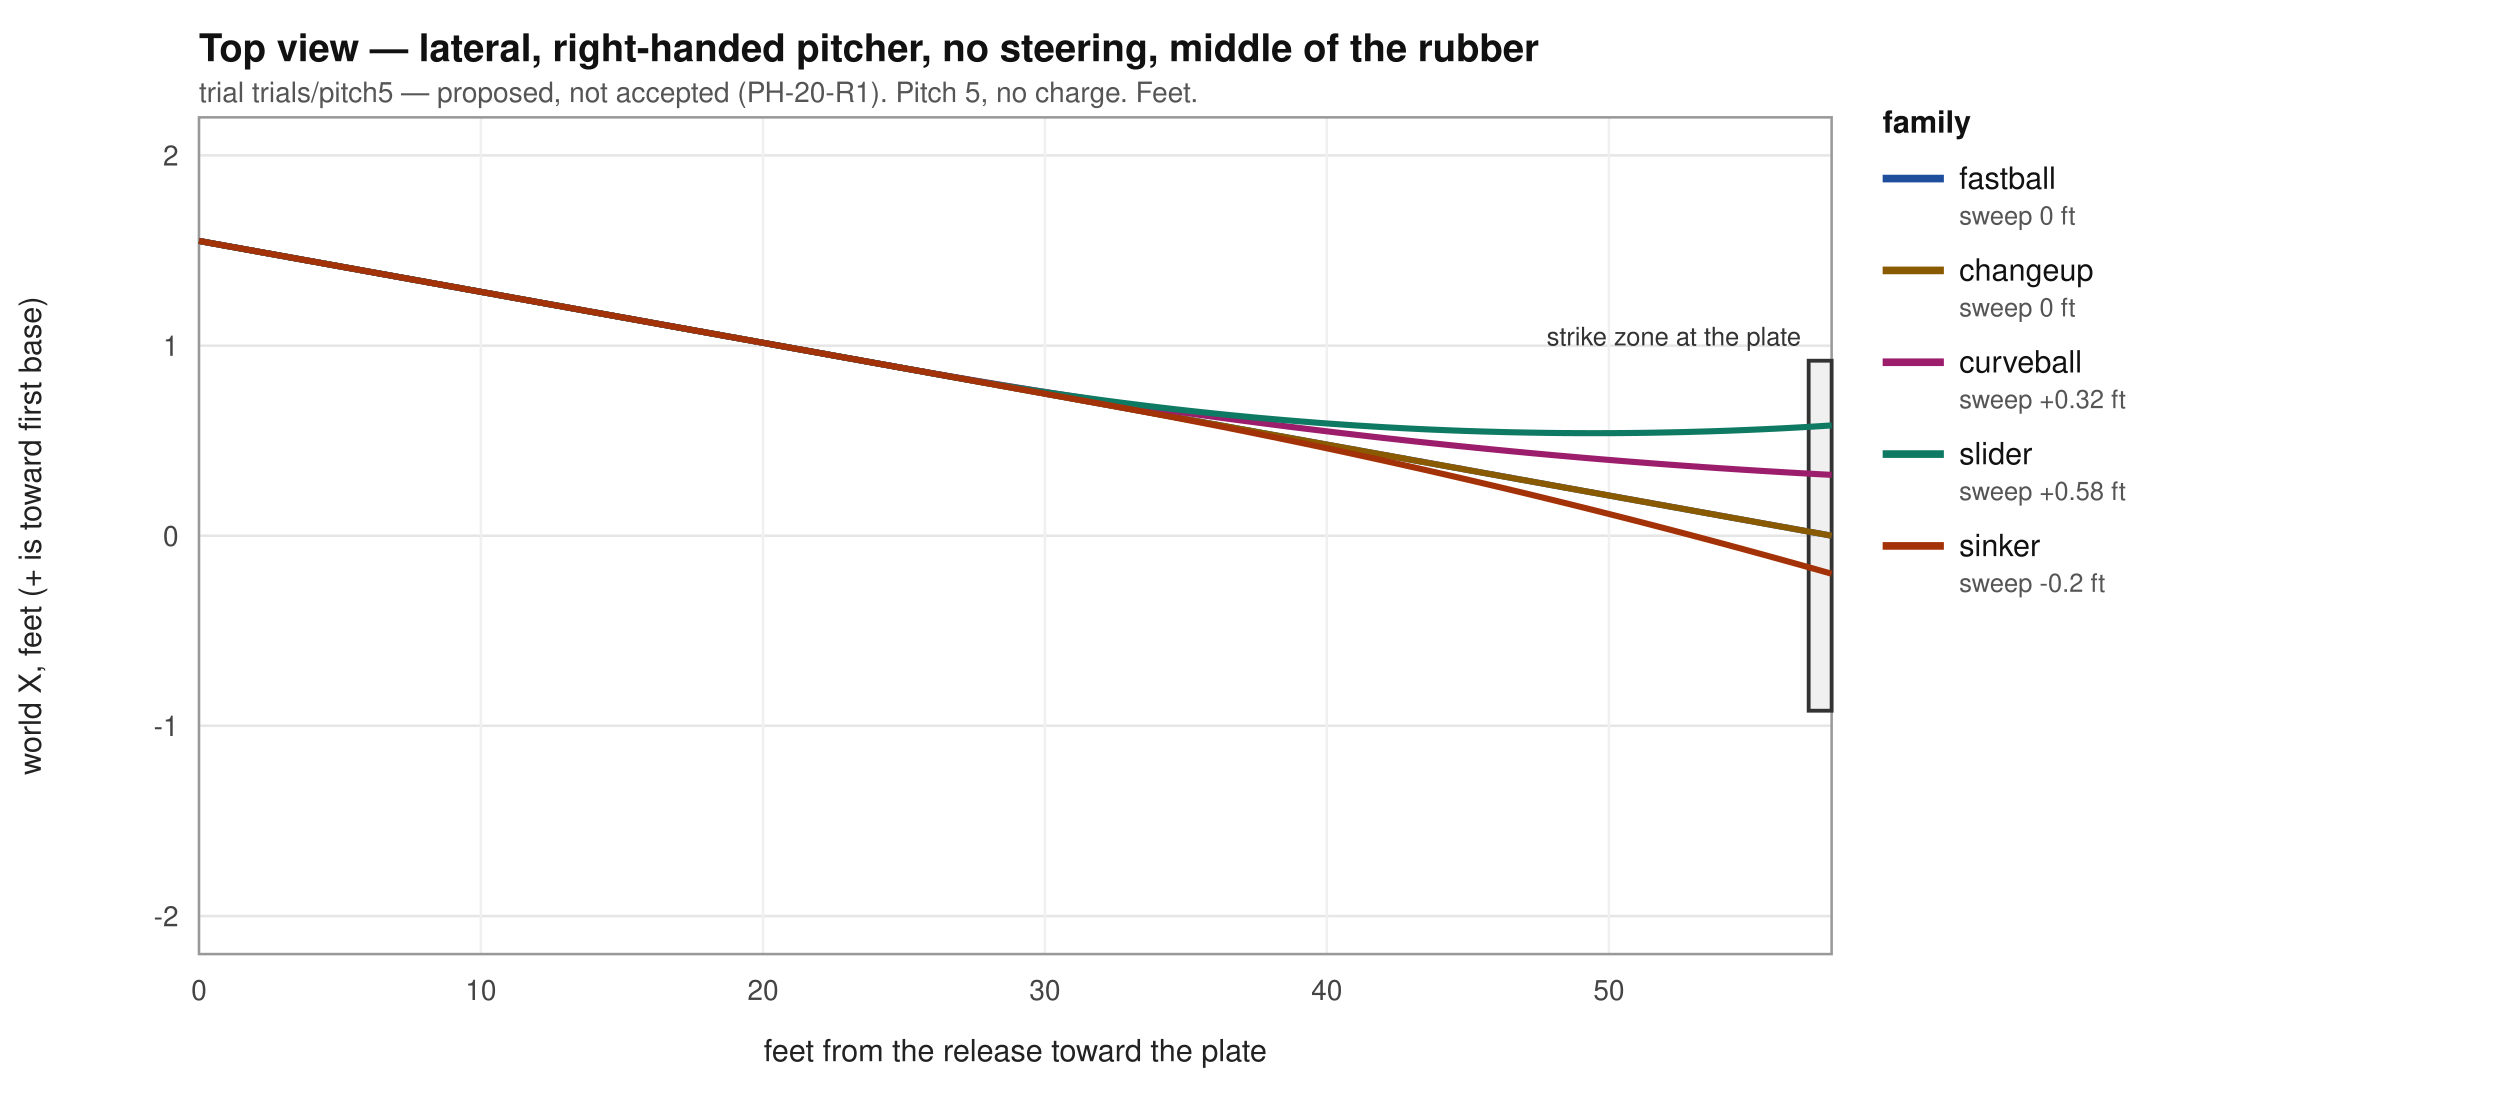
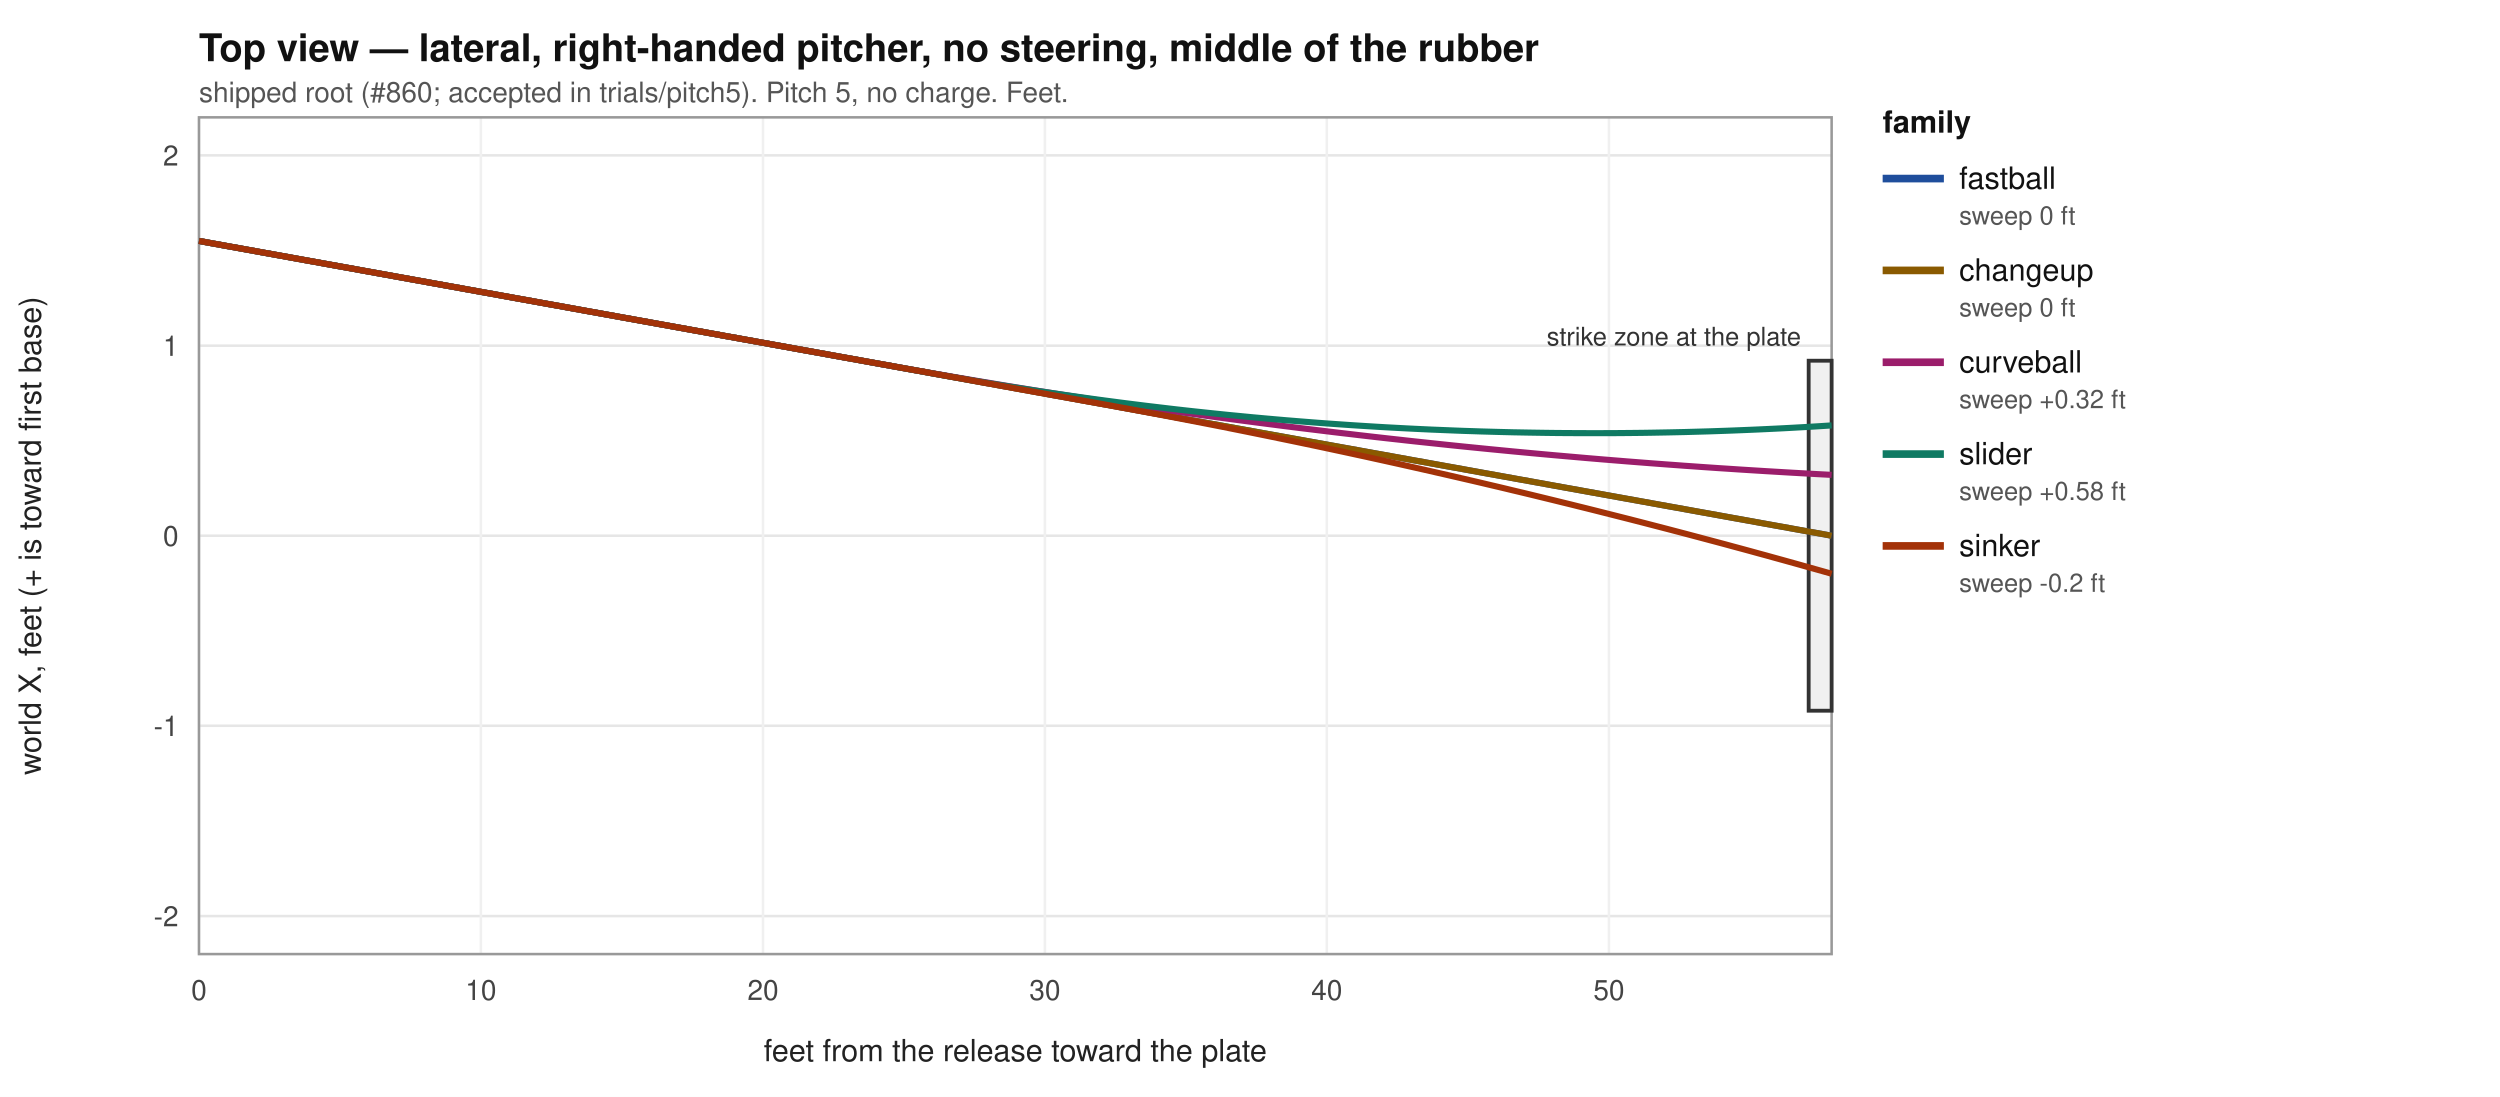
<svg xmlns="http://www.w3.org/2000/svg" width="980" height="430" viewBox="0 0 980 430" font-family="Helvetica, Arial, sans-serif">
  <rect x="0" y="0" width="980" height="430" fill="#ffffff" />
  <text x="78" y="24" font-size="15" font-weight="bold" fill="#111111">Top view — lateral, right-handed pitcher, no steering, middle of the rubber</text>
-   <text x="78" y="40" font-size="11" fill="#555555">trial trials/pitch5 — proposed, not accepted (PH-20-R1). Pitch 5, no charge. Feet.</text>
+   <text x="78" y="40" font-size="11" fill="#555555">shipped root (#860; accepted in trials/pitch5). Pitch 5, no charge. Feet.</text>
  <line x1="78" y1="359.1" x2="718" y2="359.1" stroke="#e6e6e6" stroke-width="1" />
  <text x="70" y="363.1" font-size="11" fill="#444444" text-anchor="end">-2</text>
  <line x1="78" y1="284.5" x2="718" y2="284.5" stroke="#e6e6e6" stroke-width="1" />
  <text x="70" y="288.5" font-size="11" fill="#444444" text-anchor="end">-1</text>
  <line x1="78" y1="210.0" x2="718" y2="210.0" stroke="#e6e6e6" stroke-width="1" />
  <text x="70" y="214.0" font-size="11" fill="#444444" text-anchor="end">0</text>
  <line x1="78" y1="135.5" x2="718" y2="135.5" stroke="#e6e6e6" stroke-width="1" />
  <text x="70" y="139.5" font-size="11" fill="#444444" text-anchor="end">1</text>
  <line x1="78" y1="60.9" x2="718" y2="60.9" stroke="#e6e6e6" stroke-width="1" />
  <text x="70" y="64.9" font-size="11" fill="#444444" text-anchor="end">2</text>
  <line x1="78.0" y1="46" x2="78.0" y2="374" stroke="#f0f0f0" stroke-width="1" />
  <text x="78.0" y="392" font-size="11" fill="#444444" text-anchor="middle">0</text>
  <line x1="188.5" y1="46" x2="188.5" y2="374" stroke="#f0f0f0" stroke-width="1" />
  <text x="188.5" y="392" font-size="11" fill="#444444" text-anchor="middle">10</text>
  <line x1="299.1" y1="46" x2="299.1" y2="374" stroke="#f0f0f0" stroke-width="1" />
  <text x="299.1" y="392" font-size="11" fill="#444444" text-anchor="middle">20</text>
  <line x1="409.6" y1="46" x2="409.6" y2="374" stroke="#f0f0f0" stroke-width="1" />
  <text x="409.6" y="392" font-size="11" fill="#444444" text-anchor="middle">30</text>
  <line x1="520.1" y1="46" x2="520.1" y2="374" stroke="#f0f0f0" stroke-width="1" />
  <text x="520.1" y="392" font-size="11" fill="#444444" text-anchor="middle">40</text>
  <line x1="630.7" y1="46" x2="630.7" y2="374" stroke="#f0f0f0" stroke-width="1" />
  <text x="630.7" y="392" font-size="11" fill="#444444" text-anchor="middle">50</text>
  <rect x="78" y="46" width="640" height="328" fill="none" stroke="#999999" stroke-width="1" />
  <text x="398" y="416" font-size="12" fill="#222222" text-anchor="middle">feet from the release toward the plate</text>
  <text x="16" y="210" font-size="12" fill="#222222" text-anchor="middle" transform="rotate(-90 16 210)">world X, feet (+ is toward first base)</text>
  <rect x="709.0" y="141.4" width="9" height="137.2" fill="#000000" fill-opacity="0.06" stroke="#333333" stroke-width="1.5" />
  <text x="706.0" y="135.4" font-size="10" fill="#333333" text-anchor="end">strike zone at the plate</text>
  <polyline points="78.00,94.45 81.20,95.03 84.40,95.61 87.60,96.19 90.80,96.77 94.00,97.34 97.20,97.92 100.40,98.50 103.60,99.08 106.80,99.65 110.00,100.23 113.20,100.81 116.40,101.39 119.60,101.97 122.80,102.54 126.00,103.12 129.20,103.70 132.40,104.28 135.60,104.85 138.80,105.43 142.00,106.01 145.20,106.59 148.40,107.16 151.60,107.74 154.80,108.32 158.00,108.90 161.20,109.48 164.40,110.05 167.60,110.63 170.80,111.21 174.00,111.79 177.20,112.36 180.40,112.94 183.60,113.52 186.80,114.10 190.00,114.67 193.20,115.25 196.40,115.83 199.60,116.41 202.80,116.99 206.00,117.56 209.20,118.14 212.40,118.72 215.60,119.30 218.80,119.87 222.00,120.45 225.20,121.03 228.40,121.61 231.60,122.19 234.80,122.76 238.00,123.34 241.20,123.92 244.40,124.50 247.60,125.07 250.80,125.65 254.00,126.23 257.20,126.81 260.40,127.39 263.60,127.96 266.80,128.54 270.00,129.12 273.20,129.70 276.40,130.27 279.60,130.85 282.80,131.43 286.00,132.01 289.20,132.58 292.40,133.16 295.60,133.74 298.80,134.32 302.00,134.90 305.20,135.47 308.40,136.05 311.60,136.63 314.80,137.21 318.00,137.78 321.20,138.36 324.40,138.94 327.60,139.52 330.80,140.10 334.00,140.67 337.20,141.25 340.40,141.83 343.60,142.41 346.80,142.98 350.00,143.56 353.20,144.14 356.40,144.72 359.60,145.29 362.80,145.87 366.00,146.45 369.20,147.03 372.40,147.61 375.60,148.18 378.80,148.76 382.00,149.34 385.20,149.92 388.40,150.49 391.60,151.07 394.80,151.65 398.00,152.23 401.20,152.81 404.40,153.38 407.60,153.96 410.80,154.54 414.00,155.12 417.20,155.69 420.40,156.27 423.60,156.85 426.80,157.43 430.00,158.00 433.20,158.58 436.40,159.16 439.60,159.74 442.80,160.32 446.00,160.89 449.20,161.47 452.40,162.05 455.60,162.63 458.80,163.20 462.00,163.78 465.20,164.36 468.40,164.94 471.60,165.51 474.80,166.09 478.00,166.67 481.20,167.25 484.40,167.83 487.60,168.40 490.80,168.98 494.00,169.56 497.20,170.14 500.40,170.71 503.60,171.29 506.80,171.87 510.00,172.45 513.20,173.03 516.40,173.60 519.60,174.18 522.80,174.76 526.00,175.34 529.20,175.91 532.40,176.49 535.60,177.07 538.80,177.65 542.00,178.22 545.20,178.80 548.40,179.38 551.60,179.96 554.80,180.54 558.00,181.11 561.20,181.69 564.40,182.27 567.60,182.85 570.80,183.42 574.00,184.00 577.20,184.58 580.40,185.16 583.60,185.74 586.80,186.31 590.00,186.89 593.20,187.47 596.40,188.05 599.60,188.62 602.80,189.20 606.00,189.78 609.20,190.36 612.40,190.94 615.60,191.51 618.80,192.09 622.00,192.67 625.20,193.25 628.40,193.82 631.60,194.40 634.80,194.98 638.00,195.56 641.20,196.13 644.40,196.71 647.60,197.29 650.80,197.87 654.00,198.45 657.20,199.02 660.40,199.60 663.60,200.18 666.80,200.76 670.00,201.33 673.20,201.91 676.40,202.49 679.60,203.07 682.80,203.64 686.00,204.22 689.20,204.80 692.40,205.38 695.60,205.96 698.80,206.53 702.00,207.11 705.20,207.69 708.40,208.27 711.60,208.84 714.80,209.42 718.00,210.00" fill="none" stroke="#1f4e9c" stroke-width="2.4" stroke-linejoin="round" />
  <polyline points="78.00,94.45 81.20,95.03 84.40,95.61 87.60,96.19 90.80,96.77 94.00,97.34 97.20,97.92 100.40,98.50 103.60,99.08 106.80,99.65 110.00,100.23 113.20,100.81 116.40,101.39 119.60,101.97 122.80,102.54 126.00,103.12 129.20,103.70 132.40,104.28 135.60,104.85 138.80,105.43 142.00,106.01 145.20,106.59 148.40,107.16 151.60,107.74 154.80,108.32 158.00,108.90 161.20,109.48 164.40,110.05 167.60,110.63 170.80,111.21 174.00,111.79 177.20,112.36 180.40,112.94 183.60,113.52 186.80,114.10 190.00,114.67 193.20,115.25 196.40,115.83 199.60,116.41 202.80,116.99 206.00,117.56 209.20,118.14 212.40,118.72 215.60,119.30 218.80,119.87 222.00,120.45 225.20,121.03 228.40,121.61 231.60,122.19 234.80,122.76 238.00,123.34 241.20,123.92 244.40,124.50 247.60,125.07 250.80,125.65 254.00,126.23 257.20,126.81 260.40,127.39 263.60,127.96 266.80,128.54 270.00,129.12 273.20,129.70 276.40,130.27 279.60,130.85 282.80,131.43 286.00,132.01 289.20,132.58 292.40,133.16 295.60,133.74 298.80,134.32 302.00,134.90 305.20,135.47 308.40,136.05 311.60,136.63 314.80,137.21 318.00,137.78 321.20,138.36 324.40,138.94 327.60,139.52 330.80,140.10 334.00,140.67 337.20,141.25 340.40,141.83 343.60,142.41 346.80,142.98 350.00,143.56 353.20,144.14 356.40,144.72 359.60,145.29 362.80,145.87 366.00,146.45 369.20,147.03 372.40,147.61 375.60,148.18 378.80,148.76 382.00,149.34 385.20,149.92 388.40,150.49 391.60,151.07 394.80,151.65 398.00,152.23 401.20,152.81 404.40,153.38 407.60,153.96 410.80,154.54 414.00,155.12 417.20,155.69 420.40,156.27 423.60,156.85 426.80,157.43 430.00,158.00 433.20,158.58 436.40,159.16 439.60,159.74 442.80,160.32 446.00,160.89 449.20,161.47 452.40,162.05 455.60,162.63 458.80,163.20 462.00,163.78 465.20,164.36 468.40,164.94 471.60,165.51 474.80,166.09 478.00,166.67 481.20,167.25 484.40,167.83 487.60,168.40 490.80,168.98 494.00,169.56 497.20,170.14 500.40,170.71 503.60,171.29 506.80,171.87 510.00,172.45 513.20,173.03 516.40,173.60 519.60,174.18 522.80,174.76 526.00,175.34 529.20,175.91 532.40,176.49 535.60,177.07 538.80,177.65 542.00,178.22 545.20,178.80 548.40,179.38 551.60,179.96 554.80,180.54 558.00,181.11 561.20,181.69 564.40,182.27 567.60,182.85 570.80,183.42 574.00,184.00 577.20,184.58 580.40,185.16 583.60,185.74 586.80,186.31 590.00,186.89 593.20,187.47 596.40,188.05 599.60,188.62 602.80,189.20 606.00,189.78 609.20,190.36 612.40,190.94 615.60,191.51 618.80,192.09 622.00,192.67 625.20,193.25 628.40,193.82 631.60,194.40 634.80,194.98 638.00,195.56 641.20,196.13 644.40,196.71 647.60,197.29 650.80,197.87 654.00,198.45 657.20,199.02 660.40,199.60 663.60,200.18 666.80,200.76 670.00,201.33 673.20,201.91 676.40,202.49 679.60,203.07 682.80,203.64 686.00,204.22 689.20,204.80 692.40,205.38 695.60,205.96 698.80,206.53 702.00,207.11 705.20,207.69 708.40,208.27 711.60,208.84 714.80,209.42 718.00,210.00" fill="none" stroke="#8a5a00" stroke-width="2.4" stroke-linejoin="round" />
  <polyline points="78.00,94.45 81.20,95.03 84.40,95.61 87.60,96.19 90.80,96.77 94.00,97.34 97.20,97.92 100.40,98.50 103.60,99.08 106.80,99.65 110.00,100.23 113.20,100.81 116.40,101.39 119.60,101.97 122.80,102.54 126.00,103.12 129.20,103.70 132.40,104.28 135.60,104.85 138.80,105.43 142.00,106.01 145.20,106.59 148.40,107.16 151.60,107.74 154.80,108.32 158.00,108.90 161.20,109.48 164.40,110.05 167.60,110.63 170.80,111.21 174.00,111.79 177.20,112.36 180.40,112.94 183.60,113.52 186.80,114.10 190.00,114.67 193.20,115.25 196.40,115.83 199.60,116.41 202.80,116.99 206.00,117.56 209.20,118.14 212.40,118.72 215.60,119.30 218.80,119.87 222.00,120.45 225.20,121.03 228.40,121.61 231.60,122.19 234.80,122.76 238.00,123.34 241.20,123.92 244.40,124.50 247.60,125.07 250.80,125.65 254.00,126.23 257.20,126.81 260.40,127.39 263.60,127.96 266.80,128.54 270.00,129.12 273.20,129.70 276.40,130.27 279.60,130.85 282.80,131.43 286.00,132.01 289.20,132.58 292.40,133.16 295.60,133.74 298.80,134.32 302.00,134.90 305.20,135.47 308.40,136.05 311.60,136.63 314.80,137.21 318.00,137.78 321.20,138.36 324.40,138.94 327.60,139.52 330.80,140.10 334.00,140.67 337.20,141.25 340.40,141.83 343.60,142.41 346.80,142.98 350.00,143.56 353.20,144.13 356.40,144.70 359.60,145.27 362.80,145.83 366.00,146.39 369.20,146.94 372.40,147.49 375.60,148.04 378.80,148.58 382.00,149.12 385.20,149.66 388.40,150.19 391.60,150.72 394.80,151.25 398.00,151.77 401.20,152.29 404.40,152.81 407.60,153.32 410.80,153.83 414.00,154.33 417.20,154.84 420.40,155.33 423.60,155.83 426.80,156.32 430.00,156.81 433.20,157.29 436.40,157.77 439.60,158.25 442.80,158.72 446.00,159.19 449.20,159.66 452.40,160.12 455.60,160.58 458.80,161.03 462.00,161.48 465.20,161.93 468.40,162.38 471.60,162.82 474.80,163.26 478.00,163.69 481.20,164.12 484.40,164.55 487.60,164.97 490.80,165.39 494.00,165.81 497.20,166.22 500.40,166.63 503.60,167.04 506.80,167.44 510.00,167.84 513.20,168.23 516.40,168.62 519.60,169.01 522.80,169.40 526.00,169.78 529.20,170.15 532.40,170.53 535.60,170.90 538.80,171.27 542.00,171.63 545.20,171.99 548.40,172.34 551.60,172.70 554.80,173.05 558.00,173.39 561.20,173.73 564.40,174.07 567.60,174.41 570.80,174.74 574.00,175.07 577.20,175.39 580.40,175.71 583.60,176.03 586.80,176.34 590.00,176.65 593.20,176.96 596.40,177.26 599.60,177.56 602.80,177.86 606.00,178.15 609.20,178.44 612.40,178.72 615.60,179.00 618.80,179.28 622.00,179.56 625.20,179.83 628.40,180.10 631.60,180.36 634.80,180.62 638.00,180.88 641.20,181.13 644.40,181.38 647.60,181.63 650.80,181.87 654.00,182.11 657.20,182.34 660.40,182.58 663.60,182.80 666.80,183.03 670.00,183.25 673.20,183.47 676.40,183.68 679.60,183.89 682.80,184.10 686.00,184.30 689.20,184.50 692.40,184.70 695.60,184.89 698.80,185.08 702.00,185.27 705.20,185.45 708.40,185.63 711.60,185.81 714.80,185.98 718.00,186.15" fill="none" stroke="#9b1d6b" stroke-width="2.4" stroke-linejoin="round" />
  <polyline points="78.00,94.45 81.20,95.03 84.40,95.61 87.60,96.19 90.80,96.77 94.00,97.34 97.20,97.92 100.40,98.50 103.60,99.08 106.80,99.65 110.00,100.23 113.20,100.81 116.40,101.39 119.60,101.97 122.80,102.54 126.00,103.12 129.20,103.70 132.40,104.28 135.60,104.85 138.80,105.43 142.00,106.01 145.20,106.59 148.40,107.16 151.60,107.74 154.80,108.32 158.00,108.90 161.20,109.48 164.40,110.05 167.60,110.63 170.80,111.21 174.00,111.79 177.20,112.36 180.40,112.94 183.60,113.52 186.80,114.10 190.00,114.67 193.20,115.25 196.40,115.83 199.60,116.41 202.80,116.99 206.00,117.56 209.20,118.14 212.40,118.72 215.60,119.30 218.80,119.87 222.00,120.45 225.20,121.03 228.40,121.61 231.60,122.19 234.80,122.76 238.00,123.34 241.20,123.92 244.40,124.50 247.60,125.07 250.80,125.65 254.00,126.23 257.20,126.81 260.40,127.39 263.60,127.96 266.80,128.54 270.00,129.12 273.20,129.70 276.40,130.27 279.60,130.85 282.80,131.43 286.00,132.01 289.20,132.58 292.40,133.16 295.60,133.74 298.80,134.32 302.00,134.90 305.20,135.47 308.40,136.05 311.60,136.63 314.80,137.21 318.00,137.78 321.20,138.36 324.40,138.94 327.60,139.52 330.80,140.10 334.00,140.67 337.20,141.25 340.40,141.83 343.60,142.41 346.80,142.98 350.00,143.56 353.20,144.14 356.40,144.72 359.60,145.29 362.80,145.87 366.00,146.45 369.20,147.02 372.40,147.59 375.60,148.15 378.80,148.70 382.00,149.25 385.20,149.79 388.40,150.32 391.60,150.84 394.80,151.36 398.00,151.87 401.20,152.37 404.40,152.87 407.60,153.36 410.80,153.84 414.00,154.31 417.20,154.78 420.40,155.24 423.60,155.69 426.80,156.14 430.00,156.58 433.20,157.01 436.40,157.43 439.60,157.85 442.80,158.26 446.00,158.66 449.20,159.06 452.40,159.44 455.60,159.82 458.80,160.20 462.00,160.57 465.20,160.93 468.40,161.28 471.60,161.62 474.80,161.96 478.00,162.29 481.20,162.62 484.40,162.93 487.60,163.24 490.80,163.55 494.00,163.84 497.20,164.13 500.40,164.41 503.60,164.69 506.80,164.95 510.00,165.21 513.20,165.46 516.40,165.71 519.60,165.95 522.80,166.18 526.00,166.40 529.20,166.62 532.40,166.83 535.60,167.03 538.80,167.23 542.00,167.42 545.20,167.60 548.40,167.77 551.60,167.94 554.80,168.10 558.00,168.25 561.20,168.40 564.40,168.53 567.60,168.66 570.80,168.79 574.00,168.91 577.20,169.01 580.40,169.12 583.60,169.21 586.80,169.30 590.00,169.38 593.20,169.46 596.40,169.52 599.60,169.58 602.80,169.63 606.00,169.68 609.20,169.72 612.40,169.75 615.60,169.77 618.80,169.79 622.00,169.80 625.20,169.80 628.40,169.80 631.60,169.79 634.80,169.77 638.00,169.74 641.20,169.71 644.40,169.67 647.60,169.62 650.80,169.56 654.00,169.50 657.20,169.43 660.40,169.36 663.60,169.27 666.80,169.18 670.00,169.09 673.20,168.98 676.40,168.87 679.60,168.75 682.80,168.62 686.00,168.49 689.20,168.35 692.40,168.20 695.60,168.05 698.80,167.89 702.00,167.72 705.20,167.54 708.40,167.36 711.60,167.17 714.80,166.97 718.00,166.76" fill="none" stroke="#0f7a63" stroke-width="2.4" stroke-linejoin="round" />
  <polyline points="78.00,94.45 81.20,95.03 84.40,95.61 87.60,96.19 90.80,96.77 94.00,97.34 97.20,97.92 100.40,98.50 103.60,99.08 106.80,99.65 110.00,100.23 113.20,100.81 116.40,101.39 119.60,101.97 122.80,102.54 126.00,103.12 129.20,103.70 132.40,104.28 135.60,104.85 138.80,105.43 142.00,106.01 145.20,106.59 148.40,107.16 151.60,107.74 154.80,108.32 158.00,108.90 161.20,109.48 164.40,110.05 167.60,110.63 170.80,111.21 174.00,111.79 177.20,112.36 180.40,112.94 183.60,113.52 186.80,114.10 190.00,114.67 193.20,115.25 196.40,115.83 199.60,116.41 202.80,116.99 206.00,117.56 209.20,118.14 212.40,118.72 215.60,119.30 218.80,119.87 222.00,120.45 225.20,121.03 228.40,121.61 231.60,122.19 234.80,122.76 238.00,123.34 241.20,123.92 244.40,124.50 247.60,125.07 250.80,125.65 254.00,126.23 257.20,126.81 260.40,127.39 263.60,127.96 266.80,128.54 270.00,129.12 273.20,129.70 276.40,130.27 279.60,130.85 282.80,131.43 286.00,132.01 289.20,132.58 292.40,133.16 295.60,133.74 298.80,134.32 302.00,134.90 305.20,135.47 308.40,136.05 311.60,136.63 314.80,137.21 318.00,137.78 321.20,138.36 324.40,138.94 327.60,139.52 330.80,140.10 334.00,140.67 337.20,141.25 340.40,141.83 343.60,142.41 346.80,142.98 350.00,143.56 353.20,144.14 356.40,144.72 359.60,145.29 362.80,145.87 366.00,146.45 369.20,147.03 372.40,147.61 375.60,148.18 378.80,148.76 382.00,149.34 385.20,149.92 388.40,150.49 391.60,151.07 394.80,151.65 398.00,152.23 401.20,152.81 404.40,153.38 407.60,153.96 410.80,154.54 414.00,155.12 417.20,155.69 420.40,156.27 423.60,156.85 426.80,157.43 430.00,158.00 433.20,158.58 436.40,159.17 439.60,159.75 442.80,160.34 446.00,160.94 449.20,161.54 452.40,162.14 455.60,162.74 458.80,163.35 462.00,163.97 465.20,164.58 468.40,165.20 471.60,165.83 474.80,166.45 478.00,167.08 481.20,167.72 484.40,168.36 487.60,169.00 490.80,169.65 494.00,170.30 497.20,170.95 500.40,171.61 503.60,172.27 506.80,172.93 510.00,173.60 513.20,174.27 516.40,174.94 519.60,175.62 522.80,176.31 526.00,176.99 529.20,177.68 532.40,178.38 535.60,179.07 538.80,179.78 542.00,180.48 545.20,181.19 548.40,181.90 551.60,182.62 554.80,183.34 558.00,184.06 561.20,184.79 564.40,185.52 567.60,186.25 570.80,186.99 574.00,187.73 577.20,188.47 580.40,189.22 583.60,189.98 586.80,190.73 590.00,191.49 593.20,192.26 596.40,193.02 599.60,193.79 602.80,194.57 606.00,195.35 609.20,196.13 612.40,196.92 615.60,197.70 618.80,198.50 622.00,199.29 625.20,200.09 628.40,200.90 631.60,201.71 634.80,202.52 638.00,203.33 641.20,204.15 644.40,204.97 647.60,205.80 650.80,206.63 654.00,207.46 657.20,208.30 660.40,209.14 663.60,209.99 666.80,210.84 670.00,211.69 673.20,212.54 676.40,213.40 679.60,214.27 682.80,215.13 686.00,216.00 689.20,216.88 692.40,217.75 695.60,218.64 698.80,219.52 702.00,220.41 705.20,221.30 708.40,222.20 711.60,223.10 714.80,224.00 718.00,224.91" fill="none" stroke="#a33208" stroke-width="2.4" stroke-linejoin="round" />
  <text x="738" y="52" font-size="12" font-weight="bold" fill="#111111">family</text>
  <line x1="738" y1="70" x2="762" y2="70" stroke="#1f4e9c" stroke-width="3" />
  <text x="768" y="74" font-size="12" fill="#111111">fastball</text>
  <text x="768" y="88" font-size="10" fill="#555555">sweep 0 ft</text>
  <line x1="738" y1="106" x2="762" y2="106" stroke="#8a5a00" stroke-width="3" />
  <text x="768" y="110" font-size="12" fill="#111111">changeup</text>
  <text x="768" y="124" font-size="10" fill="#555555">sweep 0 ft</text>
  <line x1="738" y1="142" x2="762" y2="142" stroke="#9b1d6b" stroke-width="3" />
  <text x="768" y="146" font-size="12" fill="#111111">curveball</text>
  <text x="768" y="160" font-size="10" fill="#555555">sweep +0.32 ft</text>
  <line x1="738" y1="178" x2="762" y2="178" stroke="#0f7a63" stroke-width="3" />
  <text x="768" y="182" font-size="12" fill="#111111">slider</text>
  <text x="768" y="196" font-size="10" fill="#555555">sweep +0.58 ft</text>
  <line x1="738" y1="214" x2="762" y2="214" stroke="#a33208" stroke-width="3" />
  <text x="768" y="218" font-size="12" fill="#111111">sinker</text>
  <text x="768" y="232" font-size="10" fill="#555555">sweep -0.2 ft</text>
</svg>
